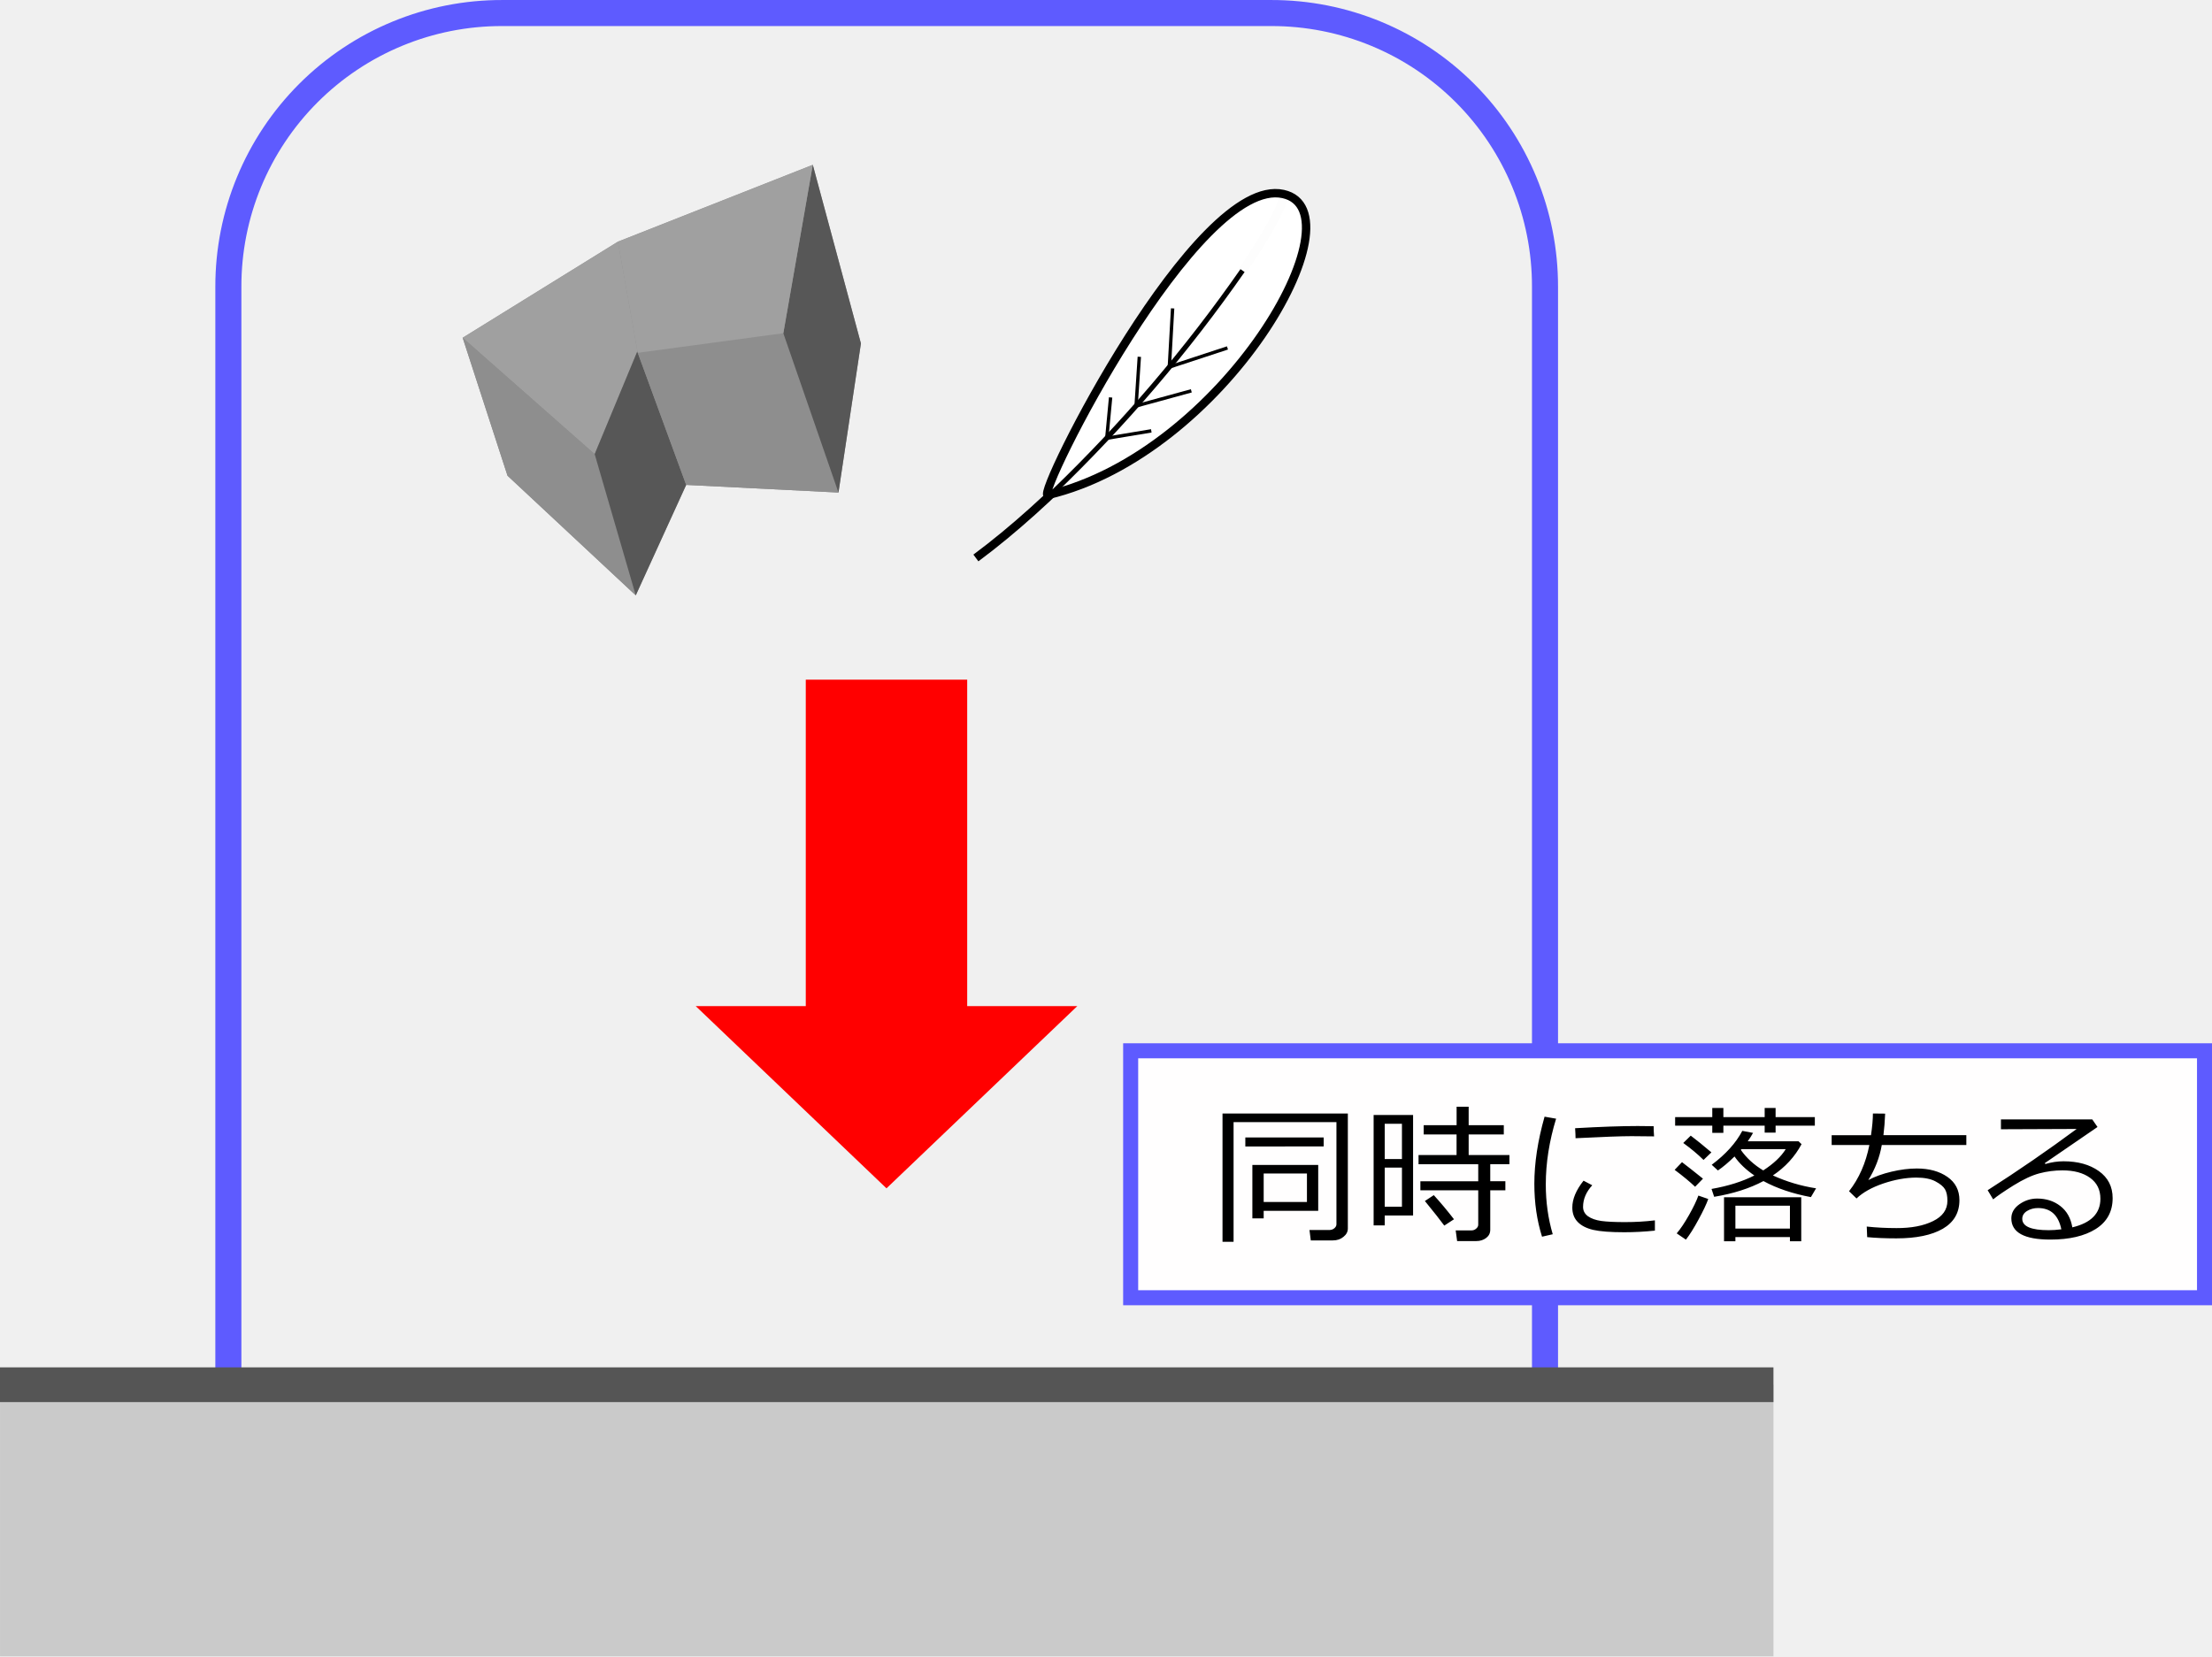
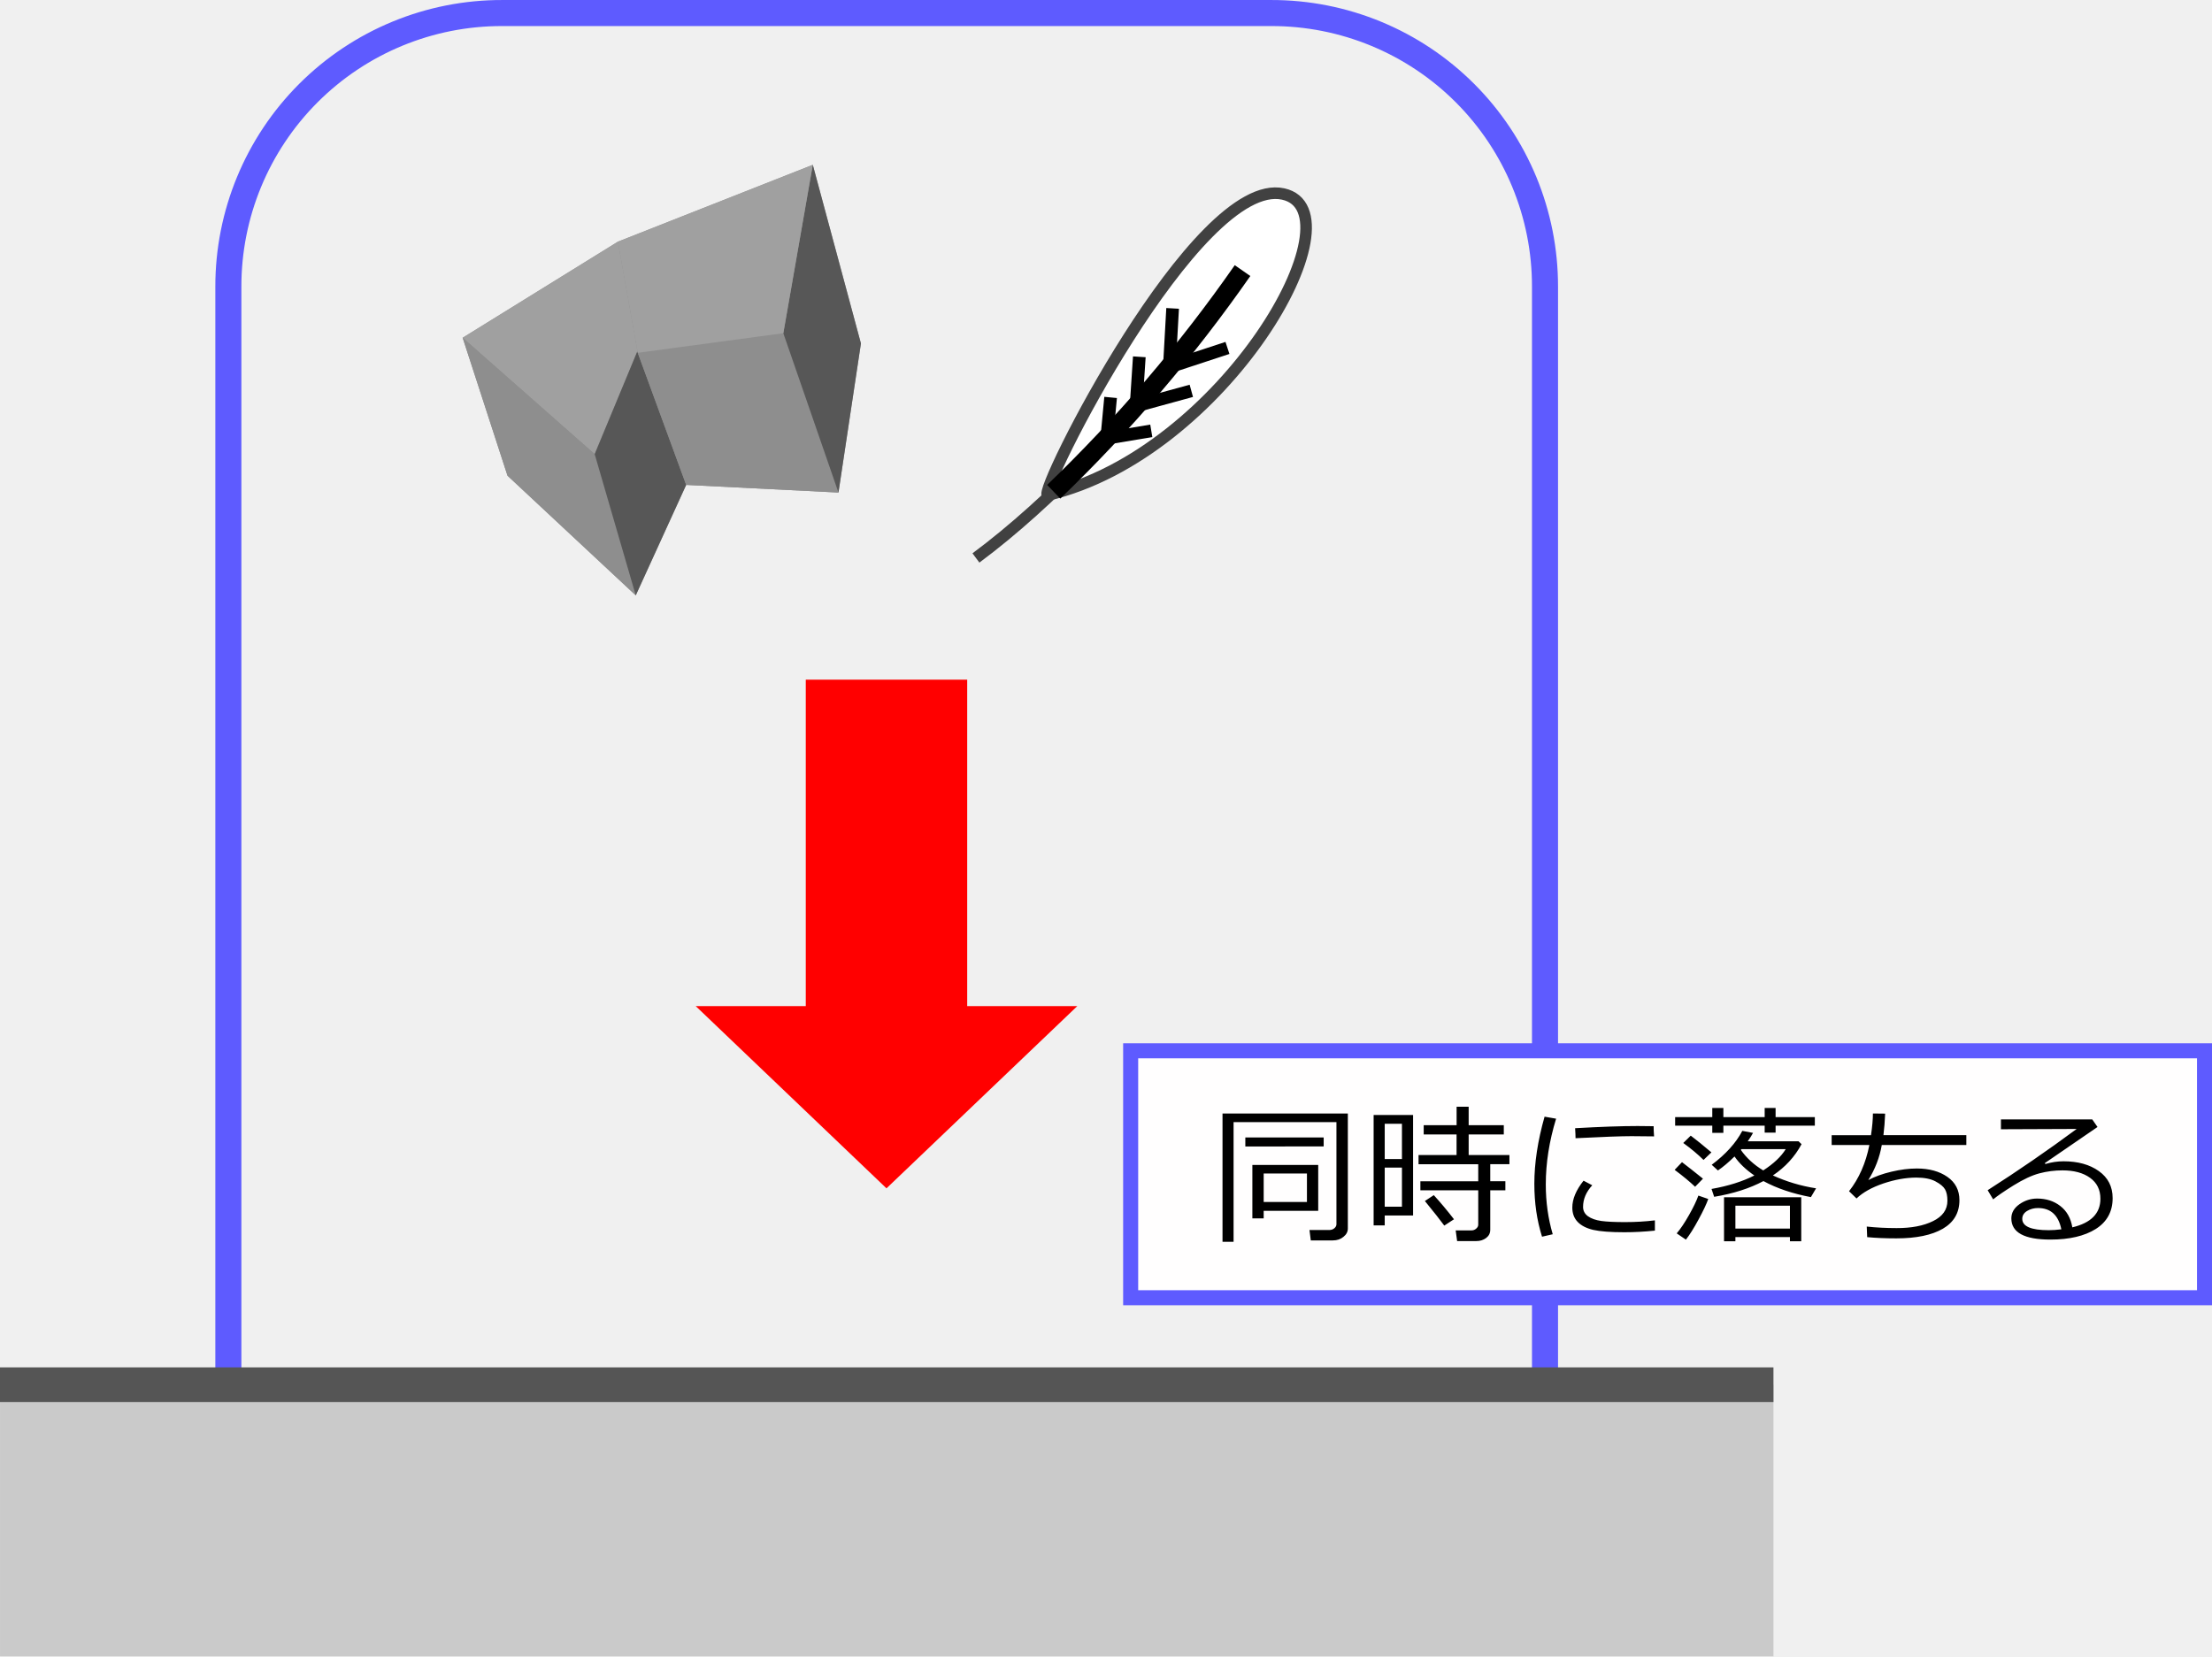
<svg xmlns="http://www.w3.org/2000/svg" width="191.322" height="143.28" viewBox="0 0 50.621 37.909" xml:space="preserve">
  <path d="M5.226 31.975V6.565A6.254 6.254 0 0 1 11.494.298H29.09a6.254 6.254 0 0 1 6.267 6.267v25.41" fill="none" stroke="#5e5bff" stroke-linejoin="round" stroke-miterlimit="100" stroke-width=".596" />
  <path d="m-152.371 46.39-2.935-2.739-1.026-3.157 3.553-2.199 4.46-1.759 1.101 4.089-.514 3.412-3.485-.175z" fill="#8e8e8e" style="stroke-width:.265" transform="translate(166.92 -32.764)" />
  <path d="m-156.332 40.494 3.553-2.199.448 2.512-.98 2.35z" fill="#a0a0a0" style="stroke-width:.265" transform="translate(166.92 -32.764)" />
  <path d="m-156.332 40.494 1.026 3.157 2.935 2.739-.94-3.233z" fill="#8e8e8e" style="stroke-width:.265" transform="translate(166.92 -32.764)" />
  <path d="m-152.371 46.39 1.154-2.528-1.119-3.055-.975 2.35z" fill="#575757" style="stroke-width:.265" transform="translate(166.92 -32.764)" />
  <path d="m-147.732 44.037-3.485-.175-1.109-3.023 3.332-.449z" fill="#8e8e8e" style="stroke-width:.265" transform="translate(166.92 -32.764)" />
  <path d="m-147.732 44.037.514-3.412-1.102-4.089-.674 3.854z" fill="#575757" style="stroke-width:.265" transform="translate(166.92 -32.764)" />
  <path d="m-152.78 38.295 4.46-1.759-.674 3.854-3.332.449z" fill="#a0a0a0" style="stroke-width:.265" transform="translate(166.92 -32.764)" />
-   <g stroke="#000">
-     <path d="M22.333 12.77c3.439-2.55 7.16-7.719 7.05-8.375" fill="none" stroke-miterlimit="100000" stroke-width=".192" />
-     <path d="M23.976 11.33c-.26 0 3.407-7.328 5.39-6.89 1.816.401-1.355 5.938-5.39 6.89z" fill="#fff" fill-opacity=".991" stroke-miterlimit="100000" stroke-width=".192" />
-     <g fill="none" stroke-miterlimit="100">
-       <path d="M24.114 11.255a33.961 33.961 0 0 0 4.321-5.062" stroke-width=".115" />
-       <g stroke-width=".29">
-         <path d="m25.416 9.096-.088.934 1.019-.169M26.073 8.166l-.074 1.125 1.264-.346M26.835 7.058 26.76 8.4l1.33-.437" stroke-width=".077" />
-       </g>
+   <path d="M-144.586 45.534c3.438-2.55 7.159-7.719 7.05-8.374" fill="none" stroke-miterlimit="100000" stroke-width=".192" style="font-variation-settings:normal;opacity:1;vector-effect:none;fill:none;fill-opacity:1;stroke:#414141;stroke-width:.265;stroke-linecap:butt;stroke-linejoin:miter;stroke-miterlimit:4;stroke-dasharray:none;stroke-dashoffset:0;stroke-opacity:1;-inkscape-stroke:none;stop-color:#000;stop-opacity:1" transform="translate(166.92 -32.764)" />
+   <path d="M-142.944 44.094c-.26 0 3.407-7.328 5.39-6.89 1.816.401-1.355 5.939-5.39 6.89z" fill="#fff" fill-opacity=".991" stroke-miterlimit="100000" stroke-width=".192" style="font-variation-settings:normal;opacity:1;vector-effect:none;fill:#fff;fill-opacity:1;stroke:#414141;stroke-width:.265;stroke-linecap:butt;stroke-linejoin:miter;stroke-miterlimit:4;stroke-dasharray:none;stroke-dashoffset:0;stroke-opacity:1;-inkscape-stroke:none;stop-color:#000;stop-opacity:1" transform="translate(166.92 -32.764)" />
+   <g fill="none" stroke-miterlimit="100" style="stroke:#000">
+     <path d="M24.114 11.255a33.961 33.961 0 0 0 4.321-5.062" stroke-width=".434" />
+     <g stroke-width=".29">
+       <path d="m25.416 9.096-.088.934 1.019-.169M26.073 8.166l-.074 1.125 1.264-.346M26.835 7.058 26.76 8.4l1.33-.437" />
    </g>
  </g>
  <path d="M-148.48 48.32v7.472h-2.518l4.365 4.17 4.366-4.17h-2.519V48.32z" fill="red" style="stroke-width:.265" transform="translate(166.92 -32.764)" />
  <path fill="#fffefe" stroke="#5e5bff" stroke-miterlimit="100" stroke-width=".344" d="M25.875 24.05H50.45v5.652H25.875z" />
  <path d="M-136.418 61.154h-.505l-.03-.238h.453q.069 0 .116-.04.048-.041.048-.09v-2.339h-2.354v2.739h-.253v-2.937h2.868v2.632q0 .112-.1.191-.097.082-.243.082zm-2.003-2.15v-.206h1.793v.205zm.42 1.473v.173h-.259v-1.223h1.507v1.05zm0-.202h.99v-.653h-.99zM-133.134 61.17h-.44l-.033-.245h.362q.06 0 .106-.04.048-.04.048-.09v-.788h-1.324V59.8h1.324v-.39h-1.366V59.2h.87v-.471h-.752v-.212h.753v-.422h.276v.422h.804v.212h-.804v.471h.933v.209h-.439v.39h.346v.208h-.346v.904q0 .116-.094.187t-.224.071zm-2.097-.586v.227h-.254v-2.528h.903v2.301zm.394-2.1h-.394v.808h.394zm-.394 1.003v.895h.394v-.895zm1.363 1.328q-.13-.178-.444-.563l.204-.134q.234.256.462.552zM-131.386 61.013l-.245.056q-.176-.558-.176-1.21 0-.713.234-1.537l.264.046q-.236.771-.236 1.504 0 .602.159 1.141zm2.318-2.24q-.273-.005-.514-.005-.354 0-1.282.047 0-.076-.01-.229.881-.05 1.432-.05.274 0 .365.004v.016q0 .078.01.217zm.02 2.157q-.358.037-.7.037-.476 0-.712-.054-.235-.056-.356-.183-.122-.127-.122-.328 0-.291.257-.615l.199.105q-.21.229-.21.495 0 .132.112.214.115.081.305.108.192.026.543.026.356 0 .684-.04zM-126.286 58.527v.16h-.25v-.16h-.945v.166h-.254v-.166h-.85v-.195h.85v-.21h.254v.21h.945v-.21h.25v.21h.898v.195zm-.94.706q-.21.206-.38.32l-.142-.13q.482-.362.7-.776l.246.046q-.046.085-.121.192h1.162l.069.066q-.23.43-.656.716.466.213.988.295l-.118.201q-.629-.118-1.086-.367-.474.252-1.128.36l-.06-.18q.569-.1.98-.308-.292-.2-.454-.435zm.159-.168-.015.017q.195.278.513.47.356-.23.515-.487zm-.868.247q-.192-.19-.464-.388l.171-.168q.189.142.473.383zm-.193.614q-.185-.176-.468-.387l.168-.176q.164.124.48.378zm-.211 1.21-.21-.143q.131-.153.282-.42.15-.265.214-.445l.226.078q-.062.175-.223.471-.159.295-.289.46zm2.381-.058h-1.248v.095h-.26v-1.006h1.767v1.006h-.259zm-1.248-.195h1.248v-.524h-1.248zM-124.19 61.08l-.01-.243q.326.035.682.035.508.002.835-.16.329-.16.329-.466 0-.167-.055-.262t-.22-.182q-.162-.086-.44-.086-.357.002-.752.135-.394.134-.613.343l-.171-.166q.342-.436.465-1.057h-.863v-.225h.9q.044-.295.044-.497l.28.003q-.01.26-.039.493h1.897v.226h-1.935q-.073.422-.308.802.221-.119.53-.192.31-.073.58-.073.424 0 .7.192.275.192.275.533 0 .432-.38.654-.38.22-1.063.22-.38 0-.667-.028zM-119.495 60.855q.642-.152.642-.654 0-.31-.237-.48-.236-.17-.63-.17-.27 0-.529.068-.256.068-.592.276-.334.209-.466.32l-.126-.21q1.042-.666 2.037-1.402l-1.733.007v-.225h2.09l.12.173-1.206.827.013.02q.21-.062.416-.062.492 0 .807.224.316.224.316.619 0 .463-.387.707-.386.242-1.037.242-.894 0-.894-.486 0-.192.185-.323.185-.13.406-.13.31 0 .53.171.222.171.275.489zm-.252.044q-.1-.486-.534-.486-.139 0-.25.067-.11.068-.11.18 0 .26.606.26.132 0 .288-.02z" style="stroke-width:.265" transform="translate(166.92 -32.764)" />
  <path transform="rotate(-90 67.078 -99.842)" color="#000" fill="#cacaca" style="isolation:auto;mix-blend-mode:normal;stroke-width:.265" d="M-70.674-166.919h6.217v40.584h-6.217z" />
  <path d="M-166.92 64.457h40.585" color="#000" fill="none" stroke="#555" stroke-linejoin="round" stroke-miterlimit="100" stroke-width=".794" style="isolation:auto;mix-blend-mode:normal" transform="translate(166.92 -32.764)" />
</svg>
